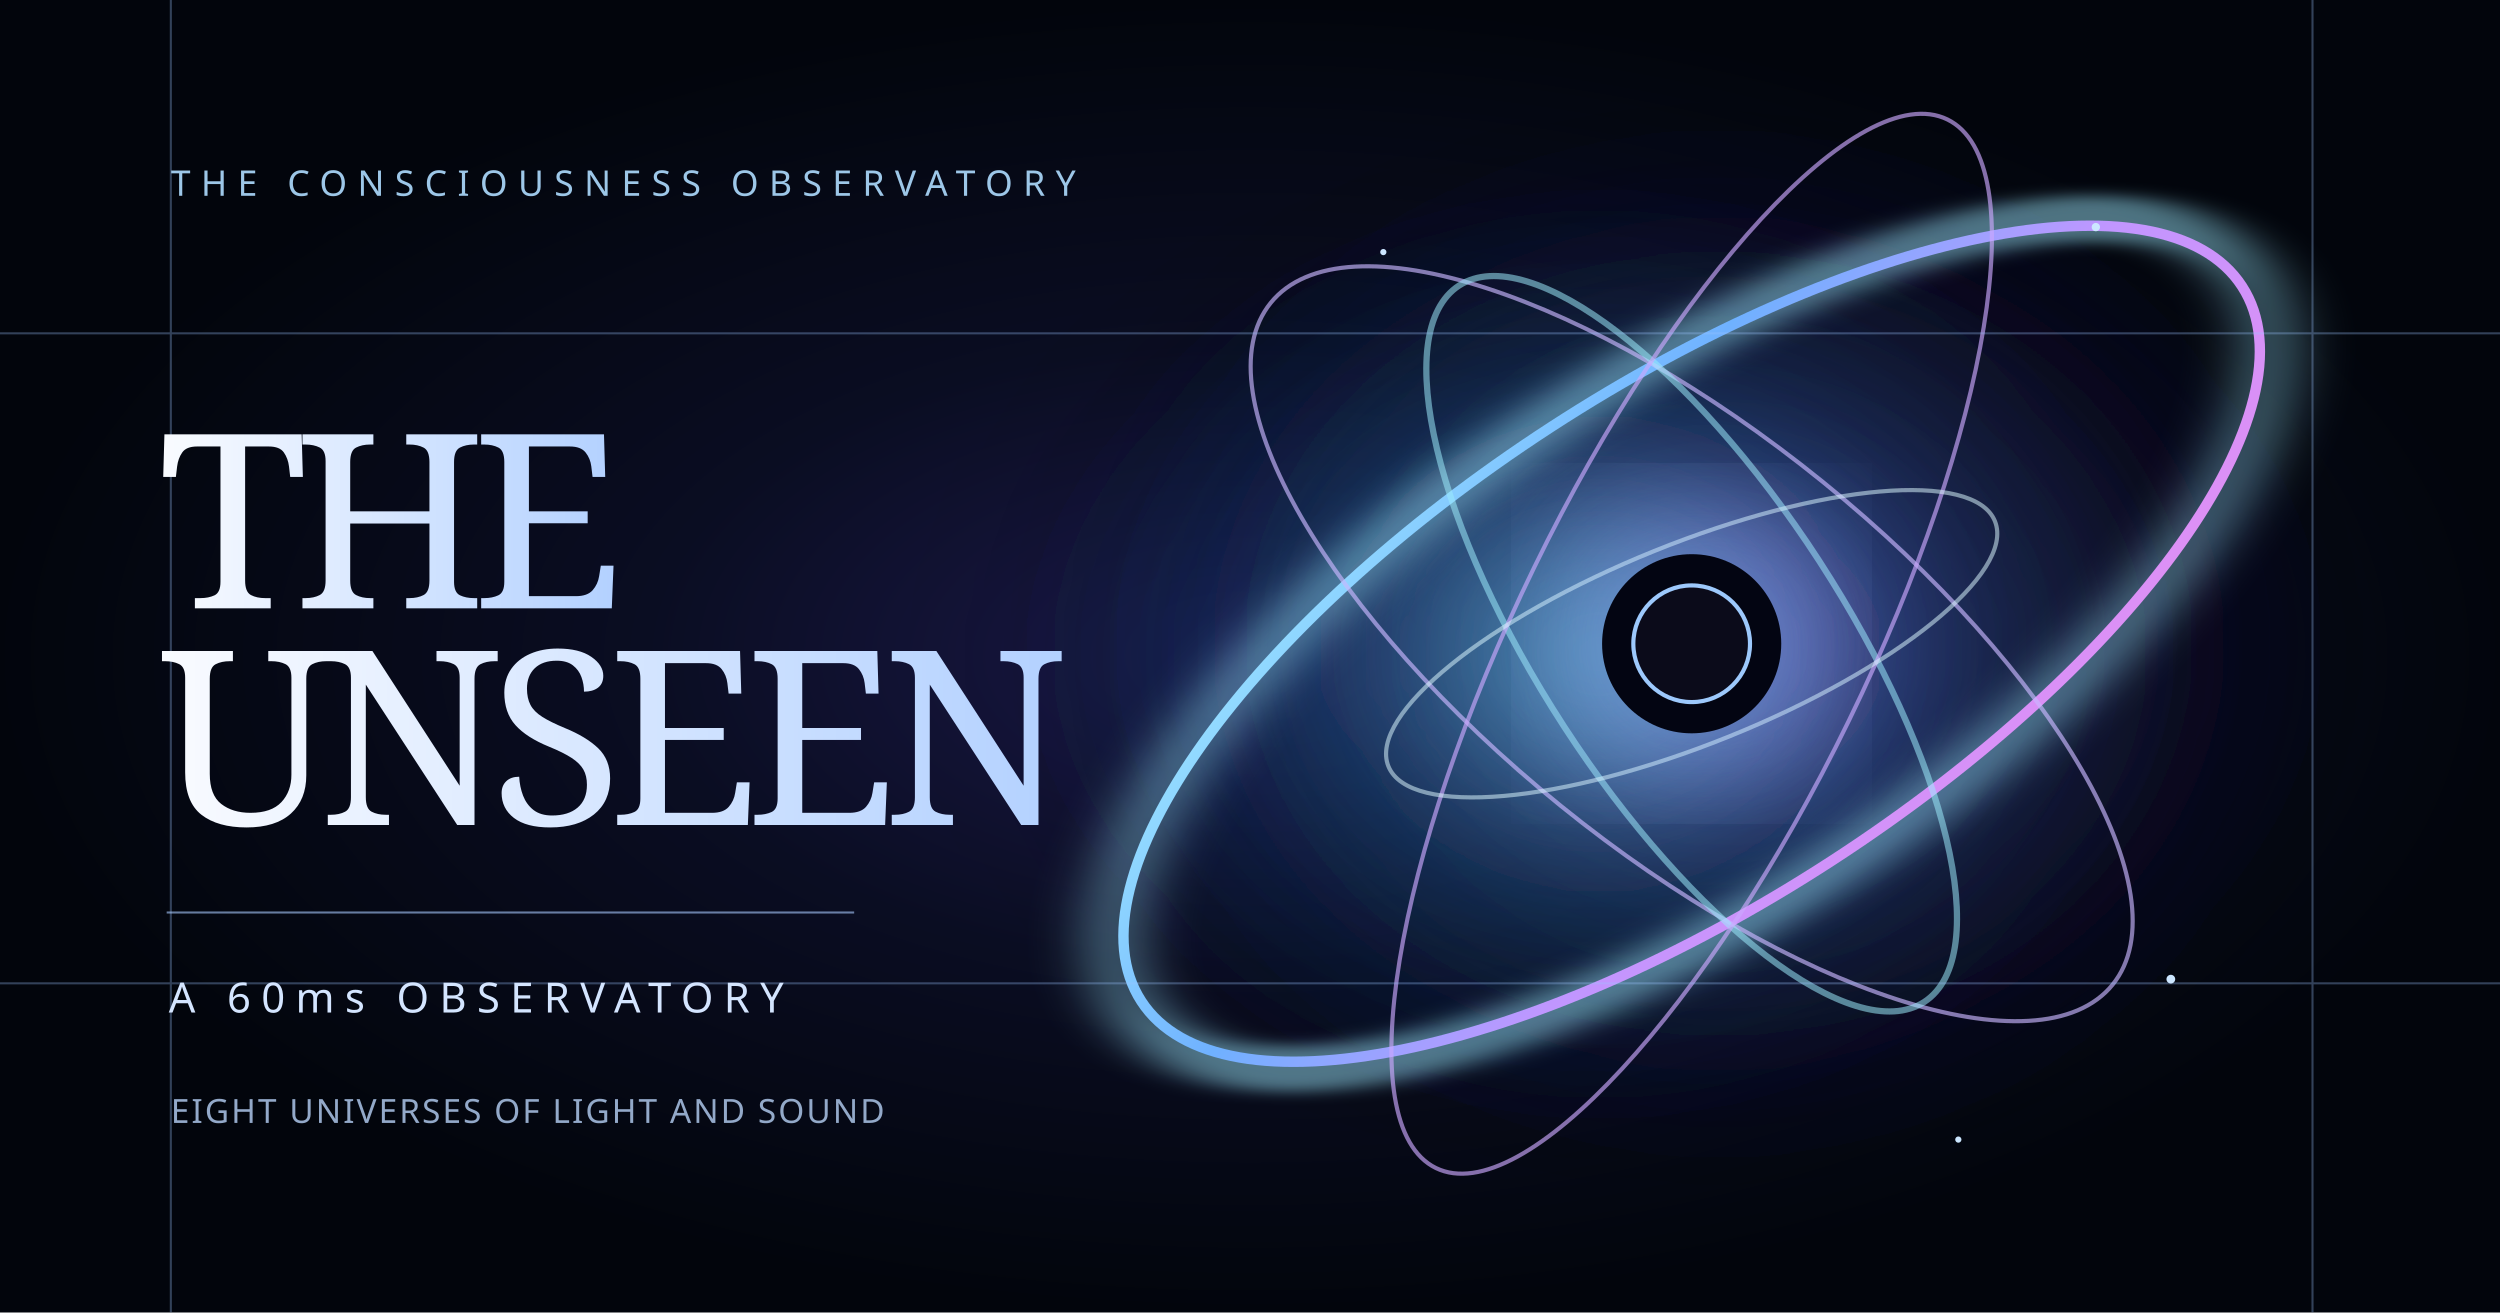
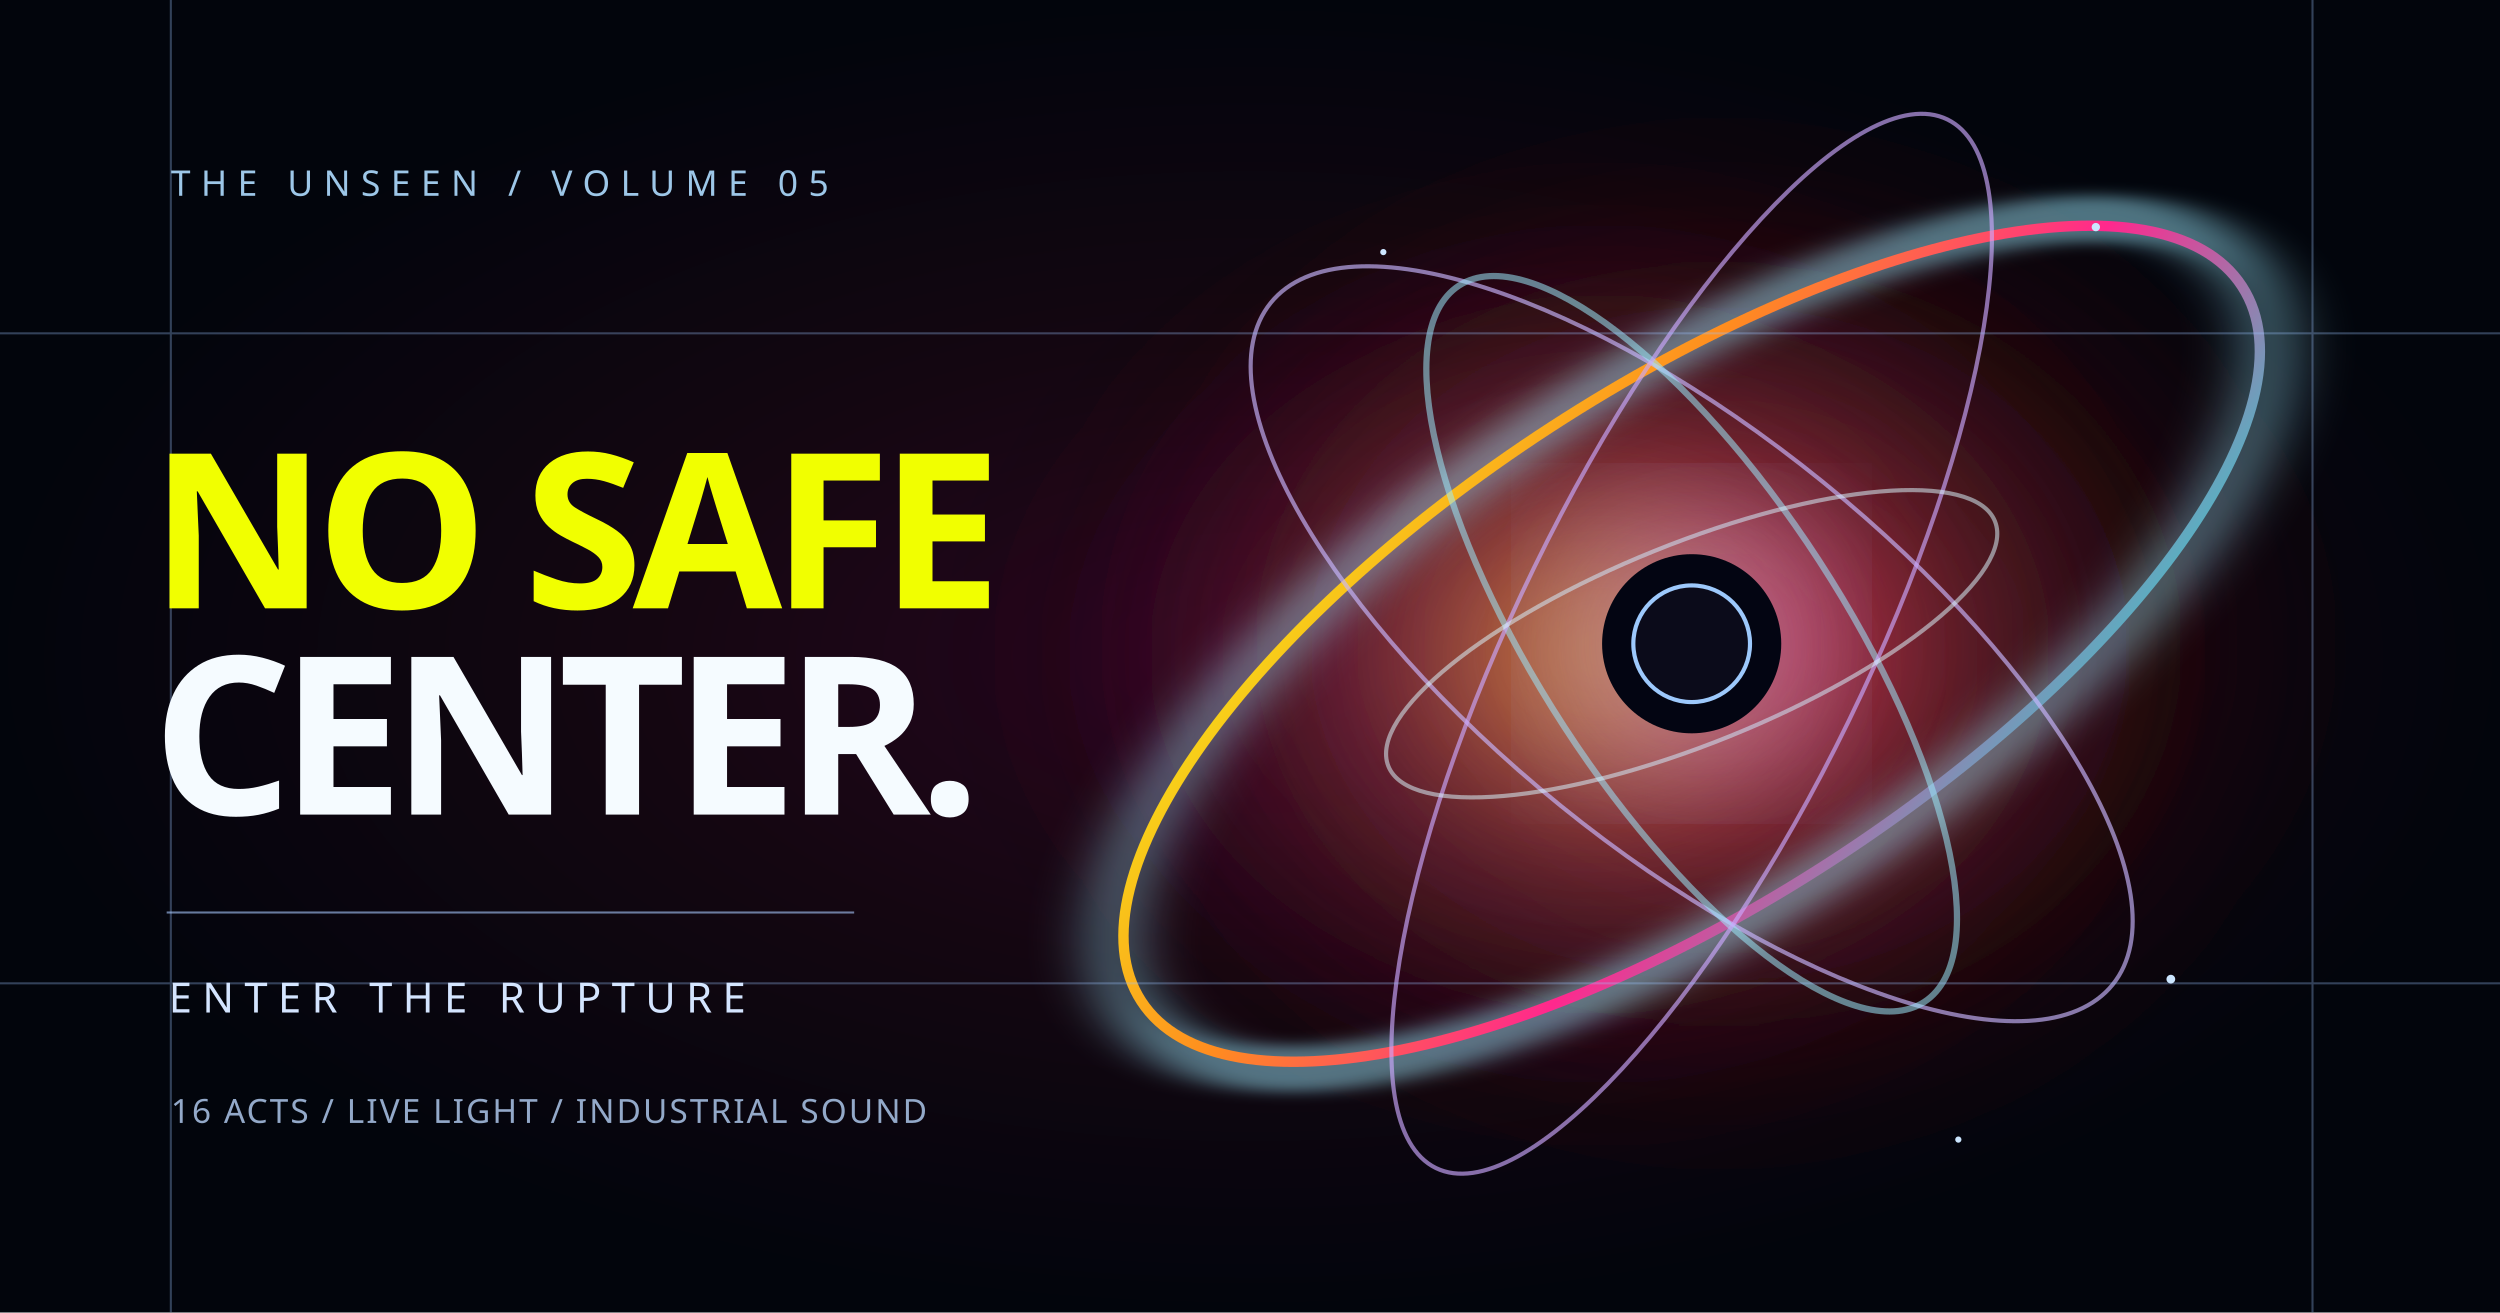
<svg xmlns="http://www.w3.org/2000/svg" width="1200" height="630" viewBox="0 0 1200 630">
  <defs>
    <radialGradient id="bg">
-       <stop stop-color="#1b194a" />
-       <stop offset=".48" stop-color="#0a0d22" />
+       <stop stop-color="#27051f" />
+       <stop offset=".48" stop-color="#140611" />
      <stop offset="1" stop-color="#02050c" />
    </radialGradient>
    <radialGradient id="violet">
-       <stop stop-color="#b16bff" stop-opacity=".9" />
-       <stop offset=".32" stop-color="#614bce" stop-opacity=".28" />
+       <stop stop-color="#ff1279" stop-opacity=".9" />
+       <stop offset=".32" stop-color="#f04433" stop-opacity=".28" />
      <stop offset="1" stop-color="#000" stop-opacity="0" />
    </radialGradient>
    <radialGradient id="cyan">
-       <stop stop-color="#7debfa" stop-opacity=".75" />
-       <stop offset=".36" stop-color="#158fab" stop-opacity=".24" />
+       <stop stop-color="#fdeb39" stop-opacity=".75" />
+       <stop offset=".36" stop-color="#ec487b" stop-opacity=".24" />
      <stop offset="1" stop-color="#000" stop-opacity="0" />
    </radialGradient>
    <linearGradient id="ring" x1="0" y1="0" x2="1" y2="1">
-       <stop stop-color="#abf7ff" />
-       <stop offset=".34" stop-color="#6fb1ff" />
-       <stop offset=".6" stop-color="#c096ff" />
-       <stop offset="1" stop-color="#ec8cf0" />
+       <stop stop-color="#f2ff14" />
+       <stop offset=".34" stop-color="#ff8c1f" />
+       <stop offset=".6" stop-color="#ff288d" />
+       <stop offset="1" stop-color="#04f5dd" />
    </linearGradient>
    <linearGradient id="text" x1="0" y1="0" x2="1" y2="0">
      <stop stop-color="#f9fbff" />
      <stop offset="1" stop-color="#b3d1ff" />
    </linearGradient>
    <filter id="blur">
      <feGaussianBlur stdDeviation="35" />
    </filter>
    <filter id="glow">
      <feGaussianBlur stdDeviation="10" />
    </filter>
    <clipPath id="clip">
      <rect width="1200" height="630" />
    </clipPath>
  </defs>
  <rect width="1200" height="630" fill="url(#bg)" />
  <g clip-path="url(#clip)">
    <ellipse cx="825" cy="309" rx="330" ry="270" fill="url(#violet)" filter="url(#blur)" />
    <ellipse cx="768" cy="314" rx="320" ry="250" fill="url(#cyan)" filter="url(#blur)" />
    <g transform="translate(812 309)">
      <ellipse rx="320" ry="127" transform="rotate(-33)" fill="none" stroke="#9eeaff" stroke-width="22" opacity=".48" filter="url(#glow)" />
      <ellipse rx="315" ry="124" transform="rotate(-33)" fill="none" stroke="url(#ring)" stroke-width="5" />
      <ellipse rx="260" ry="100" transform="rotate(39)" fill="none" stroke="#c9b7ff" stroke-width="2" opacity=".65" />
      <ellipse rx="205" ry="73" transform="rotate(57)" fill="none" stroke="#9ceafc" stroke-width="3" opacity=".54" />
      <ellipse rx="280" ry="84" transform="rotate(-64)" fill="none" stroke="#cba7fd" stroke-width="2" opacity=".65" />
      <ellipse rx="157" ry="48" transform="rotate(-22)" fill="none" stroke="#dcf7ff" stroke-width="2" opacity=".53" />
      <circle r="72" fill="#9ebaff" opacity=".3" filter="url(#blur)" />
      <circle r="43" fill="#030512" />
      <circle r="28" fill="#0b0b1a" stroke="#9dc9fc" stroke-width="2" />
    </g>
    <g opacity=".32" stroke="#9bc3ff" stroke-width="1">
      <path d="M0 160H1200M0 472H1200" />
      <path d="M82 0V630M1110 0V630" />
    </g>
    <g fill="#cce6ff">
      <circle cx="1006" cy="109" r="2" />
      <circle cx="664" cy="121" r="1.5" />
      <circle cx="1042" cy="470" r="2.1" />
      <circle cx="940" cy="547" r="1.5" />
    </g>
  </g>
-   <text x="82" y="94" fill="#9dc7e8" font-size="17" font-family="sans-serif" letter-spacing="5">THE CONSCIOUSNESS OBSERVATORY</text>
-   <text x="76" y="292" fill="url(#text)" font-family="Georgia,serif" font-size="117" letter-spacing="-7">THE</text>
-   <text x="76" y="396" fill="url(#text)" font-family="Georgia,serif" font-size="117" letter-spacing="-7">UNSEEN</text>
+   <text x="82" y="94" fill="#9dc7e8" font-size="17" font-family="sans-serif" letter-spacing="5">THE UNSEEN / VOLUME 05</text>
+   <text x="72" y="292" fill="#f1ff00" font-family="sans-serif" font-weight="900" font-size="104" letter-spacing="-5">NO SAFE</text>
+   <text x="73" y="391" fill="#f5fbff" font-family="sans-serif" font-weight="900" font-size="106" letter-spacing="-6">CENTER.</text>
  <path d="M80 438H410" stroke="#a8caff" stroke-opacity=".6" />
-   <text x="81" y="486" font-family="sans-serif" font-size="20" letter-spacing="5" fill="#d4e5ff">A 60ms OBSERVATORY</text>
-   <text x="82" y="539" font-family="sans-serif" font-size="16" fill="#93a9c9" letter-spacing="1">EIGHT UNIVERSES OF LIGHT AND SOUND</text>
+   <text x="81" y="486" font-family="sans-serif" font-size="20" letter-spacing="5" fill="#d4e5ff">ENTER THE RUPTURE</text>
+   <text x="82" y="539" font-family="sans-serif" font-size="16" fill="#93a9c9" letter-spacing="1">16 ACTS / LIVE LIGHT / INDUSTRIAL SOUND</text>
</svg>
